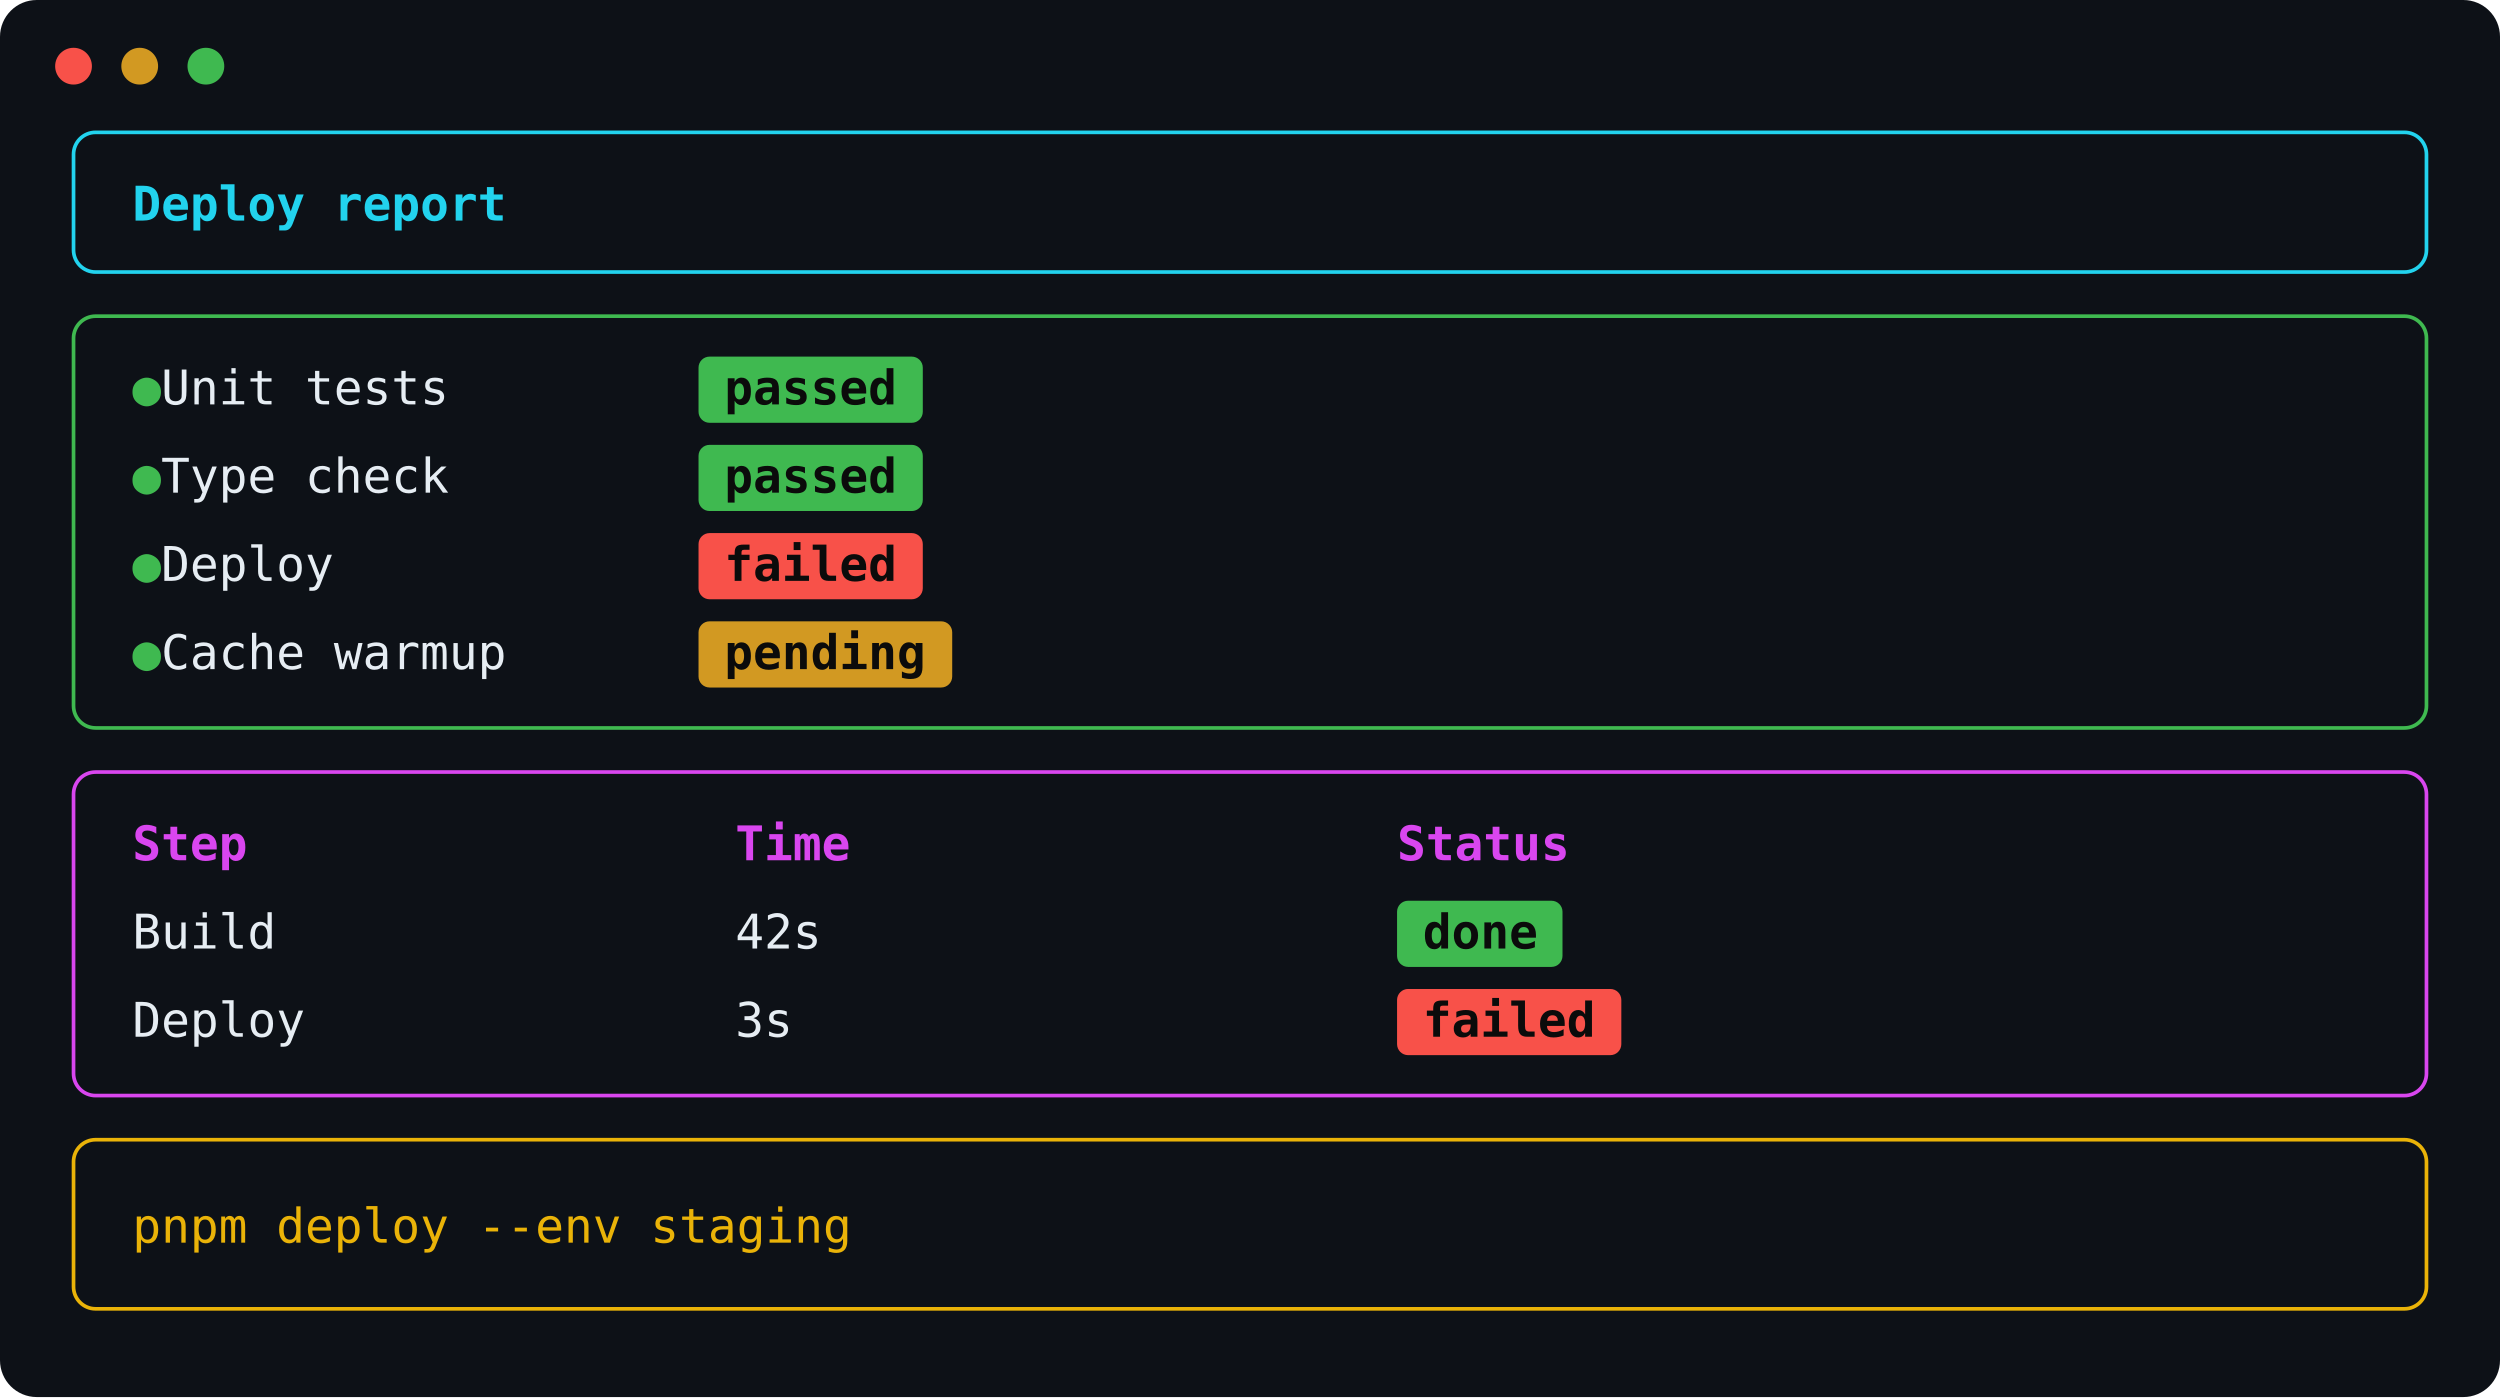
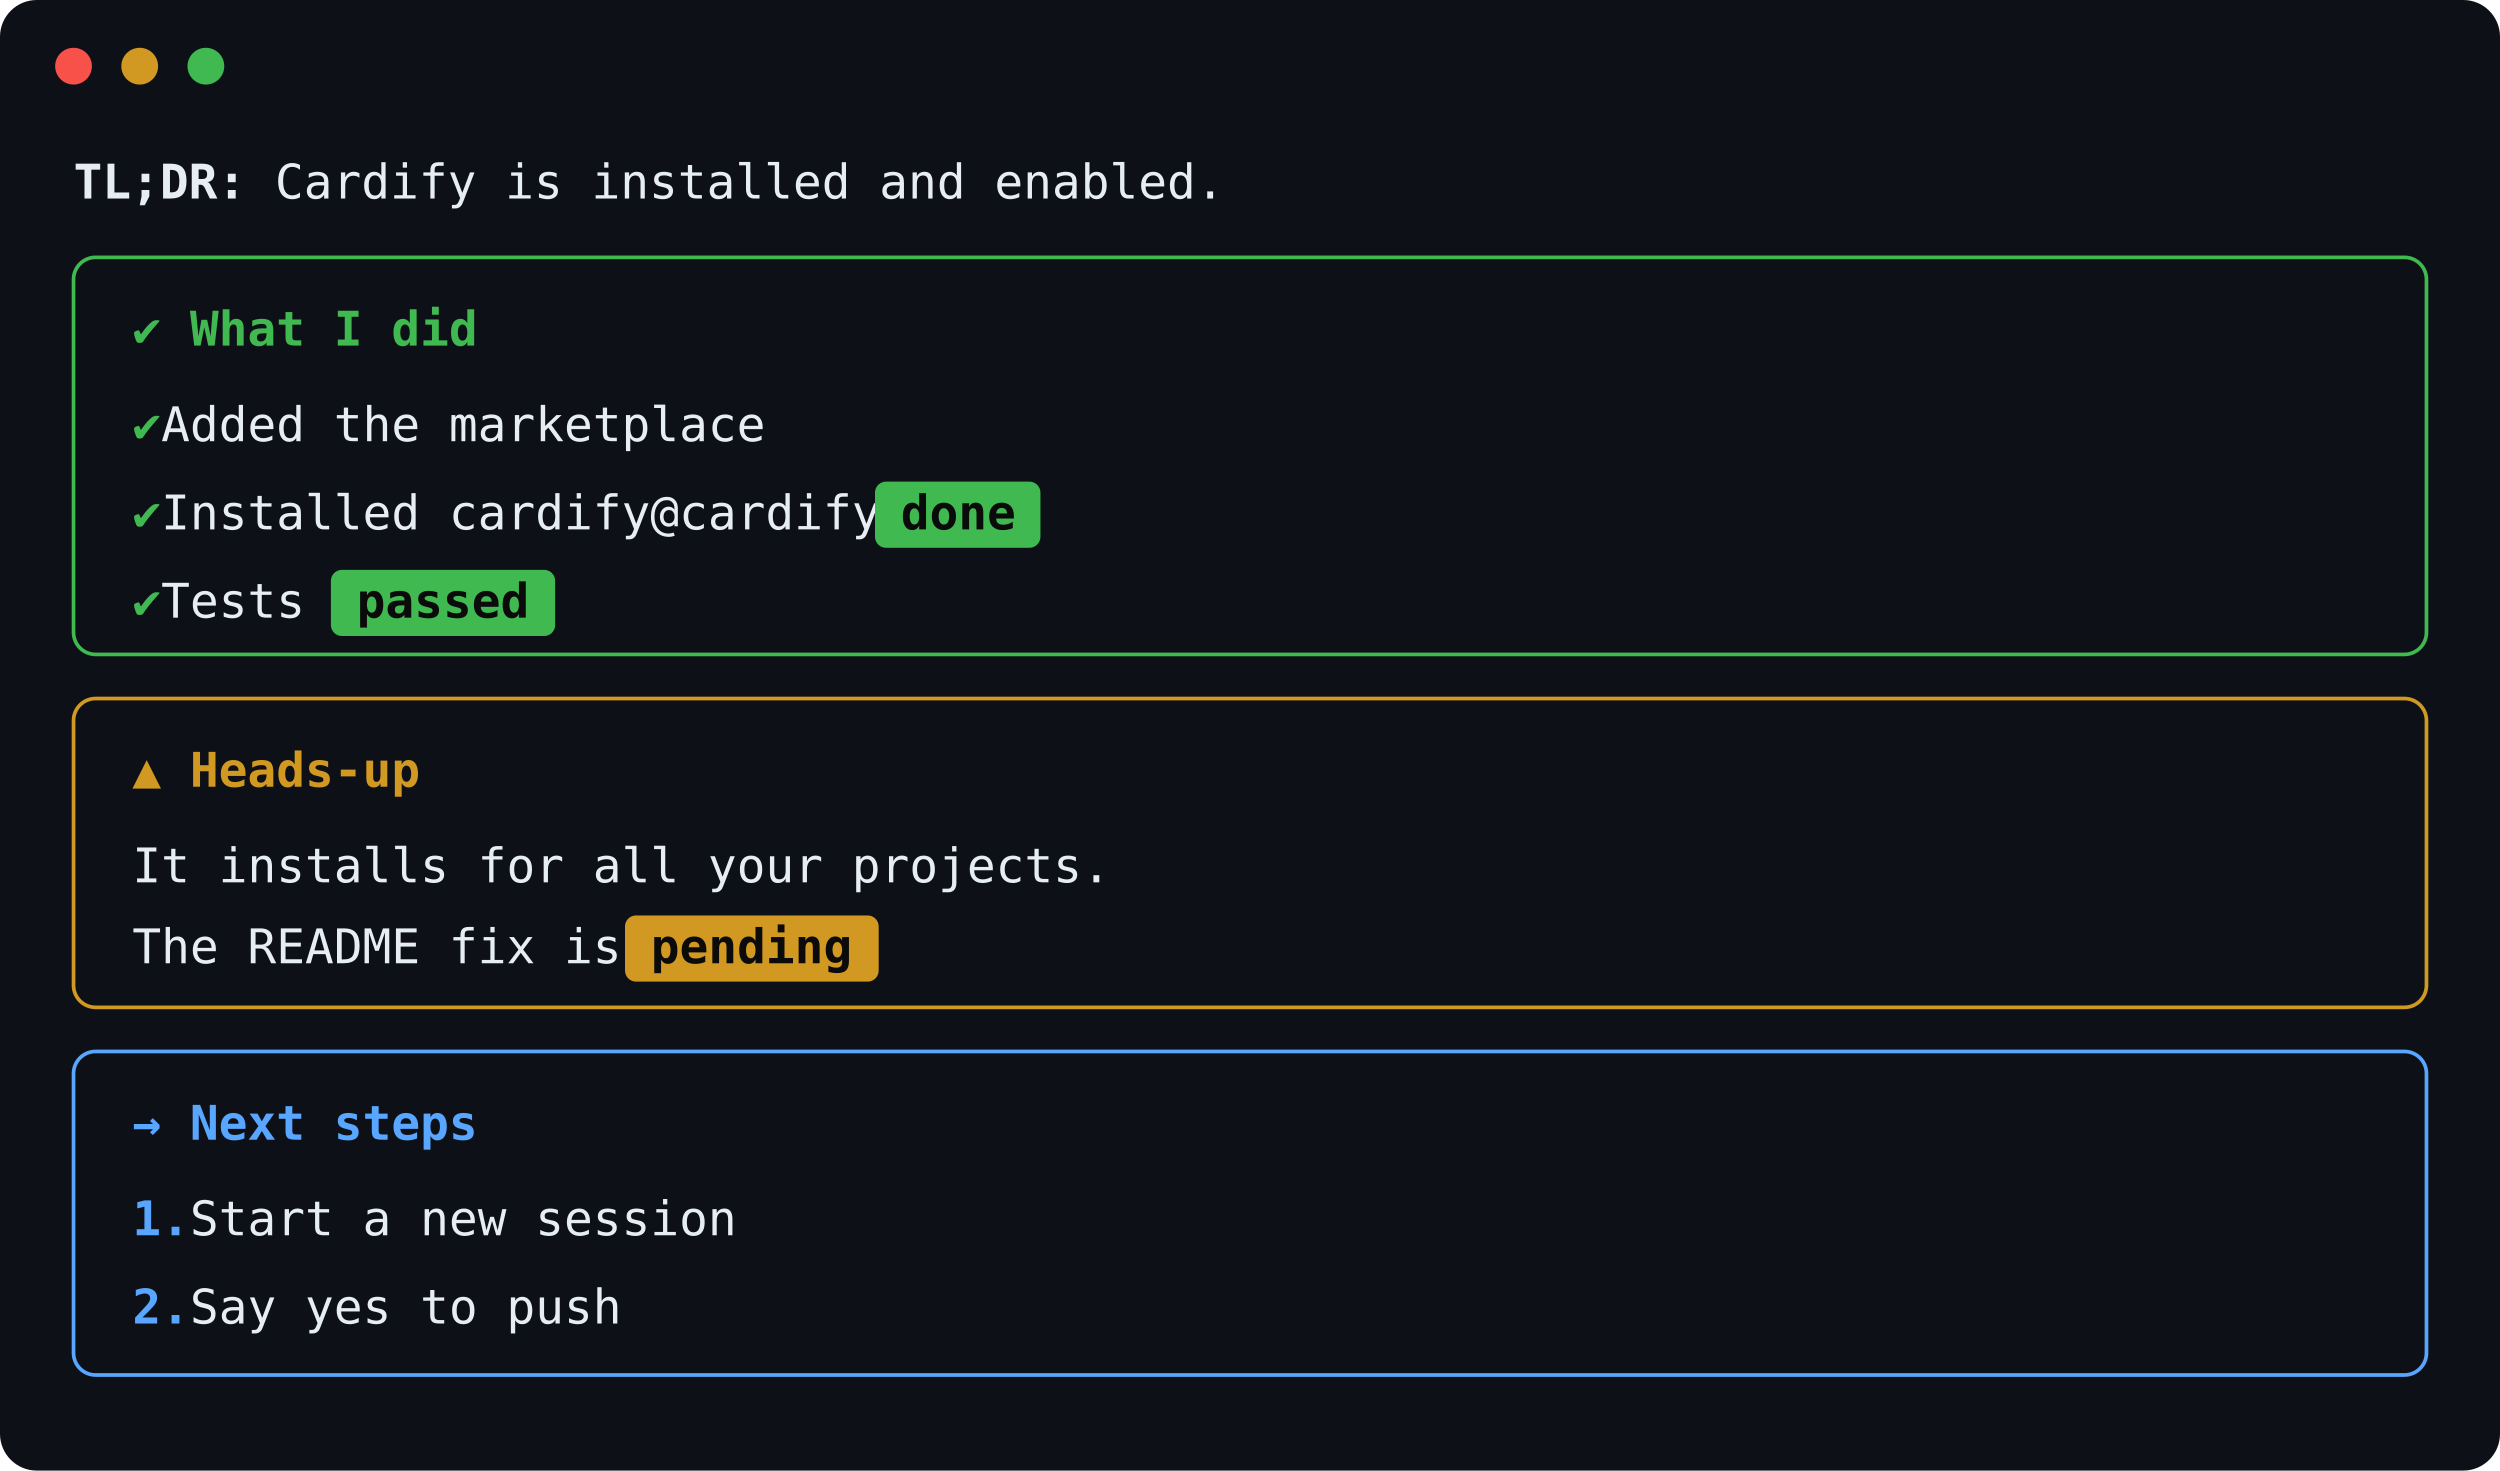
- <svg xmlns="http://www.w3.org/2000/svg" viewBox="0 0 680 380" width="680" height="380" role="img" font-family="ui-monospace, SFMono-Regular, Menlo, monospace" font-size="13">
-   <rect width="680" height="380" rx="10" fill="#0d1117" />
+ <svg xmlns="http://www.w3.org/2000/svg" viewBox="0 0 680 400" width="680" height="400" role="img" font-family="ui-monospace, SFMono-Regular, Menlo, monospace" font-size="13">
+   <rect width="680" height="400" rx="10" fill="#0d1117" />
  <circle cx="20" cy="18" r="5" fill="#f85149" />
  <circle cx="38" cy="18" r="5" fill="#d29922" />
  <circle cx="56" cy="18" r="5" fill="#3fb950" />
-   <rect x="20" y="36" width="640" height="38" rx="6" fill="none" stroke="#22d3ee" />
-   <text x="36" y="60" fill="#22d3ee" font-weight="bold">Deploy report</text>
-   <rect x="20" y="86" width="640" height="112" rx="6" fill="none" stroke="#3fb950" />
-   <text x="36" y="110" fill="#e6edf3">
-     <tspan fill="#3fb950">● </tspan>Unit tests</text>
-   <rect x="190" y="97" width="61" height="18" rx="3" fill="#3fb950" />
-   <text x="197" y="110" fill="#0b0b0b" font-weight="bold">passed</text>
-   <text x="36" y="134" fill="#e6edf3">
-     <tspan fill="#3fb950">● </tspan>Type check</text>
-   <rect x="190" y="121" width="61" height="18" rx="3" fill="#3fb950" />
-   <text x="197" y="134" fill="#0b0b0b" font-weight="bold">passed</text>
-   <text x="36" y="158" fill="#e6edf3">
-     <tspan fill="#3fb950">● </tspan>Deploy</text>
-   <rect x="190" y="145" width="61" height="18" rx="3" fill="#f85149" />
-   <text x="197" y="158" fill="#0b0b0b" font-weight="bold">failed</text>
-   <text x="36" y="182" fill="#e6edf3">
-     <tspan fill="#3fb950">● </tspan>Cache warmup</text>
-   <rect x="190" y="169" width="69" height="18" rx="3" fill="#d29922" />
-   <text x="197" y="182" fill="#0b0b0b" font-weight="bold">pending</text>
-   <rect x="20" y="210" width="640" height="88" rx="6" fill="none" stroke="#d946ef" />
-   <text x="36" y="234" fill="#d946ef" font-weight="bold">Step</text>
-   <text x="200" y="234" fill="#d946ef" font-weight="bold">Time</text>
-   <text x="380" y="234" fill="#d946ef" font-weight="bold">Status</text>
-   <text x="36" y="258" fill="#e6edf3">Build</text>
-   <text x="200" y="258" fill="#e6edf3">42s</text>
-   <rect x="380" y="245" width="45" height="18" rx="3" fill="#3fb950" />
-   <text x="387" y="258" fill="#0b0b0b" font-weight="bold">done</text>
-   <text x="36" y="282" fill="#e6edf3">Deploy</text>
-   <text x="200" y="282" fill="#e6edf3">3s</text>
-   <rect x="380" y="269" width="61" height="18" rx="3" fill="#f85149" />
-   <text x="387" y="282" fill="#0b0b0b" font-weight="bold">failed</text>
-   <rect x="20" y="310" width="640" height="46" rx="6" fill="none" stroke="#eab308" />
-   <text x="36" y="338" fill="#eab308">pnpm deploy --env staging</text>
+   <text x="20" y="54" fill="#e6edf3">
+     <tspan font-weight="bold">TL;DR:</tspan> Cardify is installed and enabled.</text>
+   <rect x="20" y="70" width="640" height="108" rx="6" fill="none" stroke="#3fb950" />
+   <text x="36" y="94" fill="#3fb950" font-weight="bold">✔ What I did</text>
+   <text x="36" y="120" fill="#e6edf3">
+     <tspan fill="#3fb950" font-weight="bold">✔ </tspan>Added the marketplace</text>
+   <text x="36" y="144" fill="#e6edf3">
+     <tspan fill="#3fb950" font-weight="bold">✔ </tspan>Installed <tspan fill="#e6edf3" style="paint-order:stroke">cardify@cardify</tspan>
+   </text>
+   <rect x="238" y="131" width="45" height="18" rx="3" fill="#3fb950" />
+   <text x="245" y="144" fill="#0b0b0b" font-weight="bold">done</text>
+   <text x="36" y="168" fill="#e6edf3">
+     <tspan fill="#3fb950" font-weight="bold">✔ </tspan>Tests</text>
+   <rect x="90" y="155" width="61" height="18" rx="3" fill="#3fb950" />
+   <text x="97" y="168" fill="#0b0b0b" font-weight="bold">passed</text>
+   <rect x="20" y="190" width="640" height="84" rx="6" fill="none" stroke="#d29922" />
+   <text x="36" y="214" fill="#d29922" font-weight="bold">▲ Heads-up</text>
+   <text x="36" y="240" fill="#e6edf3">It installs for all your projects.</text>
+   <text x="36" y="262" fill="#e6edf3">The README fix is</text>
+   <rect x="170" y="249" width="69" height="18" rx="3" fill="#d29922" />
+   <text x="177" y="262" fill="#0b0b0b" font-weight="bold">pending</text>
+   <rect x="20" y="286" width="640" height="88" rx="6" fill="none" stroke="#58a6ff" />
+   <text x="36" y="310" fill="#58a6ff" font-weight="bold">→ Next steps</text>
+   <text x="36" y="336" fill="#e6edf3">
+     <tspan fill="#58a6ff" font-weight="bold">1. </tspan>Start a new session</text>
+   <text x="36" y="360" fill="#e6edf3">
+     <tspan fill="#58a6ff" font-weight="bold">2. </tspan>Say yes to push</text>
</svg>
